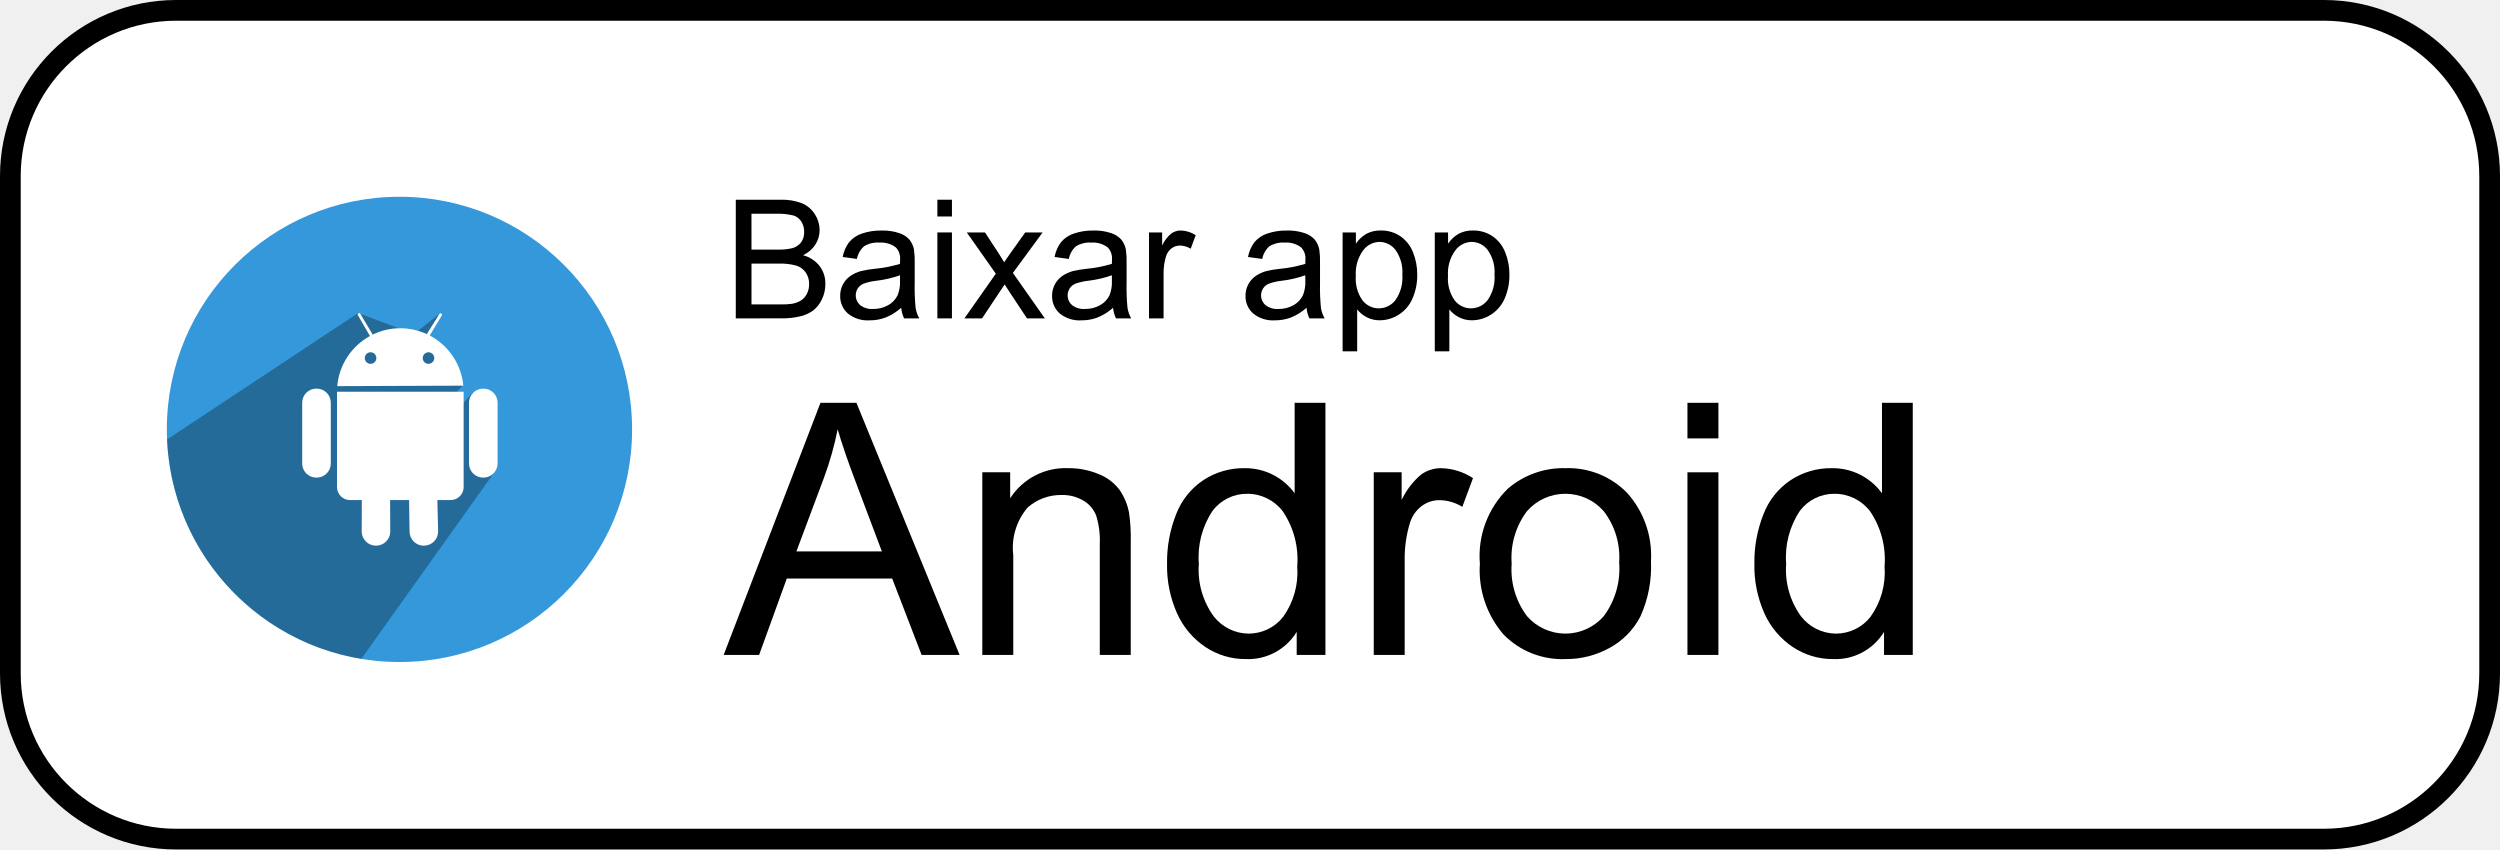
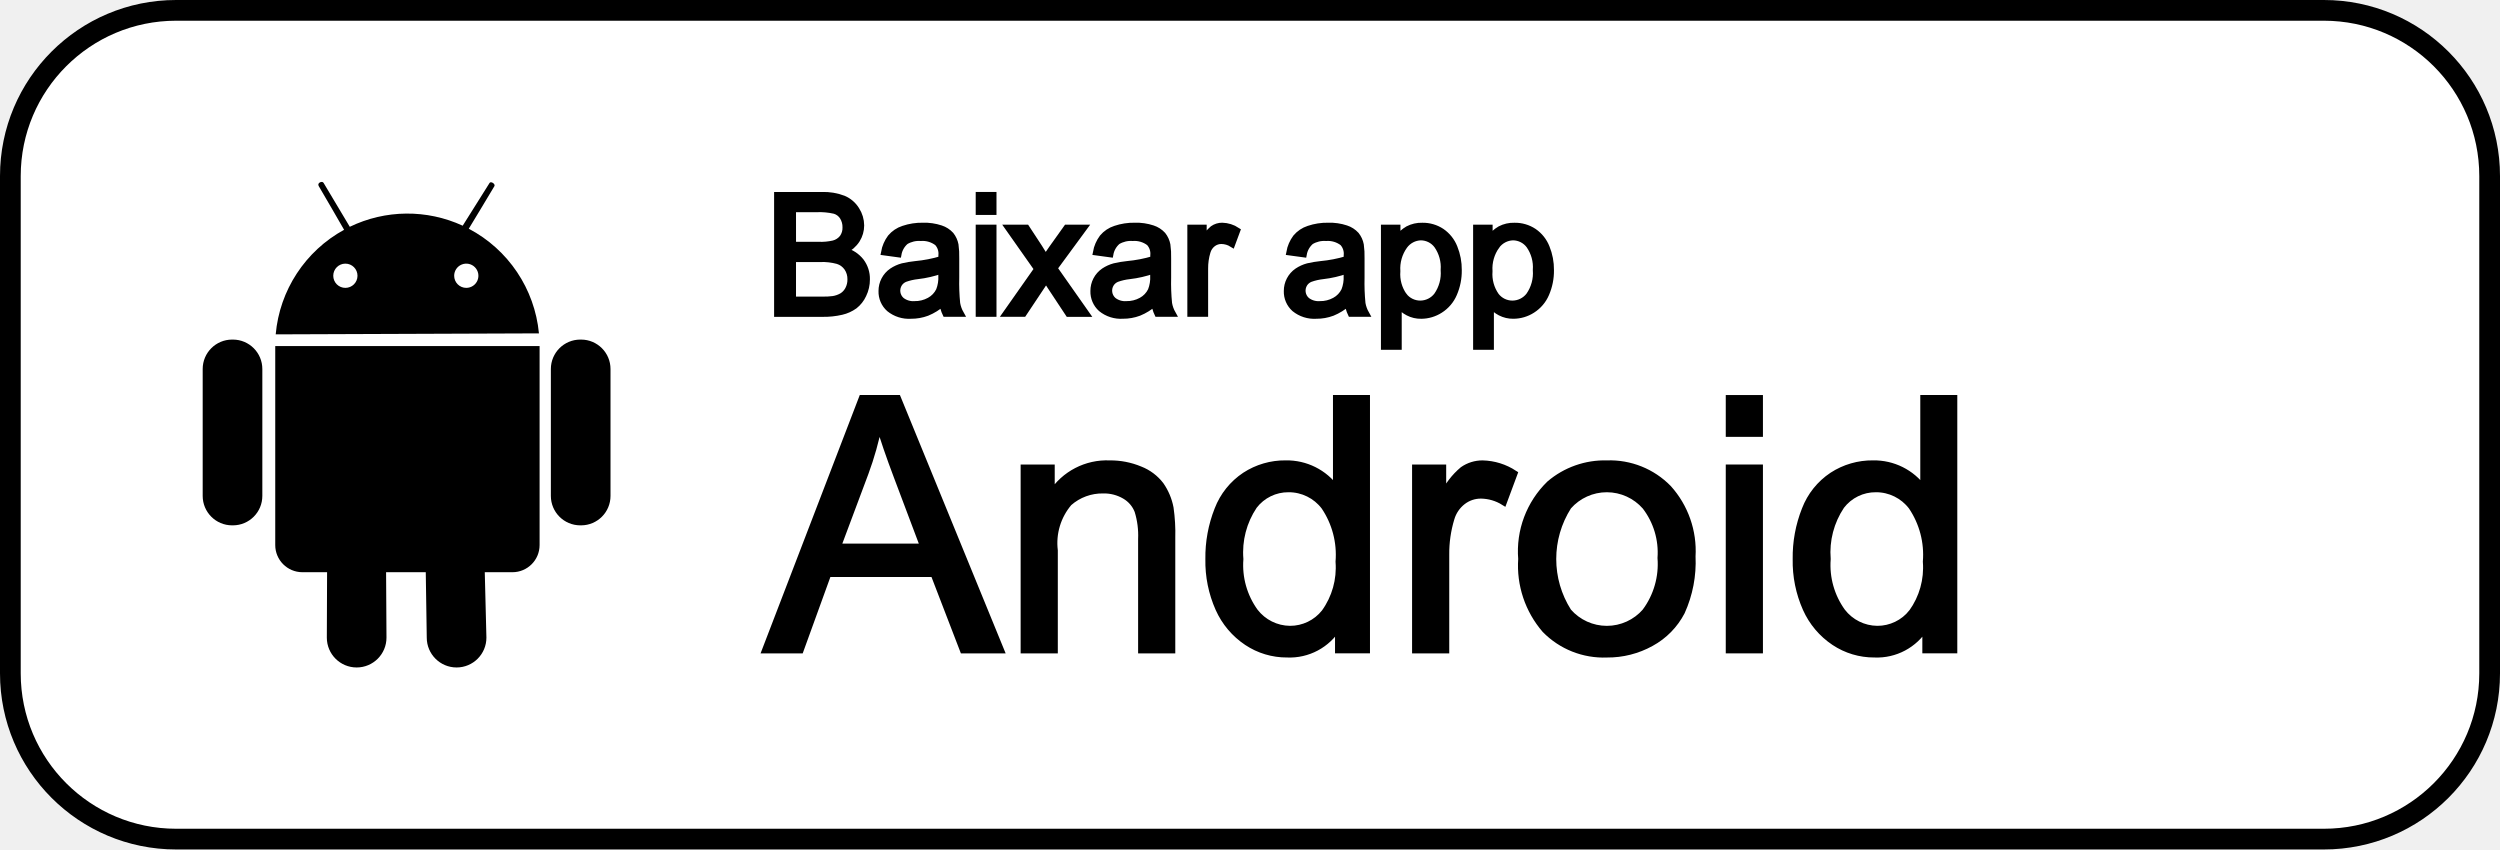
<svg xmlns="http://www.w3.org/2000/svg" id="Camada_1" data-name="Camada 1" viewBox="0 0 120.664 41">
  <defs>
-     <style>.cls-1,.cls-4{fill:#fff;}.cls-1{stroke:#000;stroke-miterlimit:10;}.cls-2{fill:#3498db;}.cls-3,.cls-4{fill-rule:evenodd;}.cls-3{isolation:isolate;opacity:0.3;}</style>
+     <style>.cls-1{fill:#fff;}.cls-1,.cls-3{stroke:#000;stroke-miterlimit:10;}.cls-2{fill-rule:evenodd;}.cls-3{stroke-width:0.3px;}</style>
  </defs>
  <rect class="cls-1" x="0.5" y="0.5" width="119.664" height="40" rx="8" />
-   <circle class="cls-2" cx="19.28" cy="20.725" r="11.228" />
-   <path class="cls-3" d="M468.688,506.269l-9.221,6.1a11.232,11.232,0,0,0,9.373,10.593l6.493-9.103-1.096-3.772-1.447,1.623-.351-.482,1.316-1.491-1.798-2.281.702-1.184-1.272,1.009Z" transform="translate(-451.4042 -491.1593)" />
-   <path class="cls-4" d="M474.741,514.211h-.02a.68.68,0,0,1-.68-.681V510.597a.68.68,0,0,1,.68-.681h.02a.68.68,0,0,1,.68.681v2.934A.68.68,0,0,1,474.741,514.211Zm-1.587,1.084h-.641l.038,1.513a.689.689,0,1,1-1.379,0l-.023-1.513H470.232l.009,1.513a.689.689,0,1,1-1.379,0l.006-1.513h-.571a.628.628,0,0,1-.627-.628v-4.601h6.112v4.601A.628.628,0,0,1,473.154,515.295Zm-3.894-7.918s-.539-.935-.585-1.009.081-.13.112-.075.606,1.015.606,1.015a3.057,3.057,0,0,1,2.611-.025s.591-.945.622-.99.139.024.112.075c-.027.05-.593.985-.593.985a3.064,3.064,0,0,1,1.623,2.42l-6.087.023A3.064,3.064,0,0,1,469.261,507.377Zm2.825,1.344a.28.28,0,1,0-.279-.28A.28.28,0,0,0,472.086,508.721Zm-2.795,0a.28.28,0,1,0-.28-.28A.28.28,0,0,0,469.29,508.721Zm-2.6,5.491h-.02a.68.68,0,0,1-.68-.681V510.597a.68.68,0,0,1,.68-.681h.02a.68.68,0,0,1,.68.681v2.934A.68.68,0,0,1,466.691,514.211Z" transform="translate(-451.4042 -491.1593)" />
-   <path d="M486.917,506.526v-5.727h2.148a2.662,2.662,0,0,1,1.053.174,1.355,1.355,0,0,1,.621.535,1.408,1.408,0,0,1,.225.756,1.299,1.299,0,0,1-.199.691,1.422,1.422,0,0,1-.602.523,1.497,1.497,0,0,1,.799.52,1.392,1.392,0,0,1,.279.867,1.673,1.673,0,0,1-.17.748,1.45,1.45,0,0,1-.42.533,1.753,1.753,0,0,1-.627.283,3.805,3.805,0,0,1-.924.096Zm.758-3.32H488.913a2.757,2.757,0,0,0,.723-.066.802.802,0,0,0,.436-.285.821.821,0,0,0,.146-.5.92.92,0,0,0-.137-.502.691.691,0,0,0-.391-.297,3.269,3.269,0,0,0-.871-.08h-1.145Zm0,2.645h1.426a3.305,3.305,0,0,0,.516-.027,1.24,1.24,0,0,0,.438-.156.831.831,0,0,0,.289-.318.995.995,0,0,0,.113-.482.952.952,0,0,0-.164-.557.866.866,0,0,0-.455-.332,2.814,2.814,0,0,0-.838-.096h-1.324Z" transform="translate(-451.4042 -491.1593)" />
-   <path d="M494.901,506.015a2.625,2.625,0,0,1-.752.469,2.17,2.17,0,0,1-.775.137,1.508,1.508,0,0,1-1.051-.334,1.103,1.103,0,0,1-.367-.854,1.156,1.156,0,0,1,.502-.961,1.714,1.714,0,0,1,.506-.23,4.963,4.963,0,0,1,.625-.105,6.434,6.434,0,0,0,1.254-.242c.002-.096.004-.158.004-.184a.776.776,0,0,0-.199-.605,1.178,1.178,0,0,0-.801-.238,1.244,1.244,0,0,0-.732.174,1.061,1.061,0,0,0-.35.615l-.688-.094a1.706,1.706,0,0,1,.309-.713,1.35,1.35,0,0,1,.621-.418,2.77,2.77,0,0,1,.941-.146,2.488,2.488,0,0,1,.863.125,1.138,1.138,0,0,1,.488.314,1.106,1.106,0,0,1,.219.479,3.958,3.958,0,0,1,.035.648v.938a9.986,9.986,0,0,0,.045,1.24,1.562,1.562,0,0,0,.178.498h-.734A1.499,1.499,0,0,1,494.901,506.015Zm-.059-1.57a5.163,5.163,0,0,1-1.148.266,2.637,2.637,0,0,0-.613.141.613.613,0,0,0-.277.229.622.622,0,0,0,.115.803.916.916,0,0,0,.623.188,1.448,1.448,0,0,0,.723-.178,1.097,1.097,0,0,0,.465-.486,1.695,1.695,0,0,0,.113-.703Z" transform="translate(-451.4042 -491.1593)" />
-   <path d="M496.647,501.608v-.809h.703v.809Zm0,4.918V502.378h.703v4.148Z" transform="translate(-451.4042 -491.1593)" />
-   <path d="M497.952,506.526l1.516-2.156-1.402-1.992h.879l.637.973q.179.278.289.465.172-.258.316-.457l.699-.98h.84l-1.434,1.953,1.543,2.195h-.863l-.852-1.289-.227-.348-1.09,1.637Z" transform="translate(-451.4042 -491.1593)" />
-   <path d="M505.128,506.015a2.625,2.625,0,0,1-.752.469,2.169,2.169,0,0,1-.775.137,1.508,1.508,0,0,1-1.051-.334,1.103,1.103,0,0,1-.367-.854,1.156,1.156,0,0,1,.502-.961,1.714,1.714,0,0,1,.506-.23,4.963,4.963,0,0,1,.625-.105,6.434,6.434,0,0,0,1.254-.242c.002-.096.004-.158.004-.184a.776.776,0,0,0-.199-.605,1.178,1.178,0,0,0-.801-.238,1.244,1.244,0,0,0-.732.174,1.061,1.061,0,0,0-.35.615l-.688-.094a1.706,1.706,0,0,1,.309-.713,1.35,1.35,0,0,1,.621-.418,2.77,2.77,0,0,1,.941-.146,2.488,2.488,0,0,1,.863.125,1.137,1.137,0,0,1,.488.314,1.106,1.106,0,0,1,.219.479,3.957,3.957,0,0,1,.035.648v.938a9.984,9.984,0,0,0,.045,1.24,1.562,1.562,0,0,0,.178.498h-.734A1.499,1.499,0,0,1,505.128,506.015Zm-.059-1.57a5.163,5.163,0,0,1-1.148.266,2.637,2.637,0,0,0-.613.141.613.613,0,0,0-.277.229.621.621,0,0,0,.115.803.916.916,0,0,0,.623.188,1.448,1.448,0,0,0,.723-.178,1.097,1.097,0,0,0,.465-.486,1.695,1.695,0,0,0,.113-.703Z" transform="translate(-451.4042 -491.1593)" />
-   <path d="M506.862,506.526V502.378h.633v.629a1.717,1.717,0,0,1,.447-.582.781.781,0,0,1,.451-.141,1.373,1.373,0,0,1,.723.227l-.242.652a1.006,1.006,0,0,0-.516-.152.671.671,0,0,0-.414.139.751.751,0,0,0-.262.385,2.739,2.739,0,0,0-.117.82v2.172Z" transform="translate(-451.4042 -491.1593)" />
-   <path d="M514.464,506.015a2.612,2.612,0,0,1-.752.469,2.166,2.166,0,0,1-.775.137,1.508,1.508,0,0,1-1.051-.334,1.103,1.103,0,0,1-.367-.854,1.156,1.156,0,0,1,.502-.961,1.714,1.714,0,0,1,.506-.23,4.963,4.963,0,0,1,.625-.105,6.418,6.418,0,0,0,1.254-.242c.003-.096.004-.158.004-.184a.776.776,0,0,0-.199-.605,1.177,1.177,0,0,0-.801-.238,1.245,1.245,0,0,0-.732.174,1.061,1.061,0,0,0-.35.615l-.688-.094a1.706,1.706,0,0,1,.309-.713,1.35,1.35,0,0,1,.621-.418,2.772,2.772,0,0,1,.941-.146,2.484,2.484,0,0,1,.863.125,1.132,1.132,0,0,1,.488.314,1.095,1.095,0,0,1,.219.479,3.958,3.958,0,0,1,.035.648v.938a10.091,10.091,0,0,0,.045,1.24,1.586,1.586,0,0,0,.178.498h-.734A1.521,1.521,0,0,1,514.464,506.015Zm-.059-1.57a5.15,5.15,0,0,1-1.148.266,2.637,2.637,0,0,0-.613.141.613.613,0,0,0-.277.229.622.622,0,0,0,.115.803.916.916,0,0,0,.623.188,1.447,1.447,0,0,0,.723-.178,1.094,1.094,0,0,0,.465-.486,1.687,1.687,0,0,0,.113-.703Z" transform="translate(-451.4042 -491.1593)" />
-   <path d="M516.206,508.116V502.378h.641v.539a1.579,1.579,0,0,1,.512-.475,1.405,1.405,0,0,1,.691-.158,1.639,1.639,0,0,1,.938.273,1.677,1.677,0,0,1,.613.771,2.822,2.822,0,0,1,.207,1.092,2.774,2.774,0,0,1-.229,1.146,1.725,1.725,0,0,1-.664.781,1.703,1.703,0,0,1-.916.271,1.319,1.319,0,0,1-.631-.148,1.441,1.441,0,0,1-.459-.375v2.02Zm.637-3.641a1.801,1.801,0,0,0,.324,1.184.996.996,0,0,0,.785.383,1.017,1.017,0,0,0,.803-.396,1.881,1.881,0,0,0,.334-1.229,1.831,1.831,0,0,0-.326-1.188.982.982,0,0,0-.779-.395,1.013,1.013,0,0,0-.795.42A1.879,1.879,0,0,0,516.843,504.476Z" transform="translate(-451.4042 -491.1593)" />
-   <path d="M520.655,508.116V502.378h.641v.539a1.579,1.579,0,0,1,.512-.475,1.408,1.408,0,0,1,.691-.158,1.639,1.639,0,0,1,.938.273,1.677,1.677,0,0,1,.613.771,2.822,2.822,0,0,1,.207,1.092,2.774,2.774,0,0,1-.229,1.146,1.725,1.725,0,0,1-.664.781,1.703,1.703,0,0,1-.916.271,1.322,1.322,0,0,1-.631-.148,1.441,1.441,0,0,1-.459-.375v2.02Zm.637-3.641a1.807,1.807,0,0,0,.324,1.184.993.993,0,0,0,.785.383,1.017,1.017,0,0,0,.803-.396,1.881,1.881,0,0,0,.334-1.229,1.831,1.831,0,0,0-.326-1.188.982.982,0,0,0-.779-.395,1.012,1.012,0,0,0-.795.42A1.879,1.879,0,0,0,521.292,504.476Z" transform="translate(-451.4042 -491.1593)" />
-   <path d="M486.332,522.77l4.673-12.169h1.735l4.98,12.169h-1.834l-1.419-3.686h-5.088l-1.336,3.686Zm3.511-4.997h4.125l-1.27-3.37q-.581-1.536-.863-2.523a15.487,15.487,0,0,1-.656,2.324Z" transform="translate(-451.4042 -491.1593)" />
-   <path d="M498.816,522.77v-8.815h1.345v1.253a3.17,3.17,0,0,1,2.806-1.452,3.691,3.691,0,0,1,1.465.286,2.31,2.31,0,0,1,1,.751,2.886,2.886,0,0,1,.465,1.104,8.566,8.566,0,0,1,.083,1.452v5.421h-1.494v-5.362a4.018,4.018,0,0,0-.174-1.365,1.435,1.435,0,0,0-.619-.723,1.967,1.967,0,0,0-1.042-.27,2.425,2.425,0,0,0-1.648.605,2.992,2.992,0,0,0-.693,2.3v4.814Z" transform="translate(-451.4042 -491.1593)" />
-   <path d="M513.99,522.77v-1.112a2.742,2.742,0,0,1-2.465,1.312,3.46,3.46,0,0,1-1.938-.581,3.826,3.826,0,0,1-1.37-1.623,5.616,5.616,0,0,1-.485-2.395,6.261,6.261,0,0,1,.44-2.395,3.473,3.473,0,0,1,1.32-1.648,3.527,3.527,0,0,1,1.967-.572,2.938,2.938,0,0,1,2.432,1.212v-4.366h1.486V522.77Zm-4.723-4.399a3.825,3.825,0,0,0,.714,2.531,2.151,2.151,0,0,0,1.685.839A2.114,2.114,0,0,0,513.33,520.94a3.693,3.693,0,0,0,.686-2.445,4.146,4.146,0,0,0-.697-2.656,2.146,2.146,0,0,0-1.719-.847,2.07,2.07,0,0,0-1.664.813A4.015,4.015,0,0,0,509.267,518.371Z" transform="translate(-451.4042 -491.1593)" />
-   <path d="M517.709,522.77v-8.815h1.346v1.336a3.637,3.637,0,0,1,.95-1.236,1.658,1.658,0,0,1,.958-.299,2.913,2.913,0,0,1,1.536.481l-.515,1.386a2.137,2.137,0,0,0-1.096-.323,1.418,1.418,0,0,0-.88.295,1.594,1.594,0,0,0-.556.817,5.819,5.819,0,0,0-.25,1.743v4.615Z" transform="translate(-451.4042 -491.1593)" />
-   <path d="M522.831,518.362a4.544,4.544,0,0,1,1.361-3.627,4.1,4.1,0,0,1,2.772-.979,3.953,3.953,0,0,1,2.972,1.191,4.529,4.529,0,0,1,1.154,3.291,5.839,5.839,0,0,1-.511,2.677,3.613,3.613,0,0,1-1.486,1.515,4.318,4.318,0,0,1-2.129.54,3.959,3.959,0,0,1-2.992-1.188A4.741,4.741,0,0,1,522.831,518.362Zm1.535,0a3.757,3.757,0,0,0,.739,2.536,2.459,2.459,0,0,0,3.71-.004,3.84,3.84,0,0,0,.739-2.582,3.643,3.643,0,0,0-.743-2.478,2.462,2.462,0,0,0-3.706-.004A3.738,3.738,0,0,0,524.366,518.362Z" transform="translate(-451.4042 -491.1593)" />
-   <path d="M532.85,512.319v-1.718h1.494v1.718Zm0,10.451v-8.815h1.494v8.815Z" transform="translate(-451.4042 -491.1593)" />
-   <path d="M542.338,522.77v-1.112a2.742,2.742,0,0,1-2.465,1.312,3.461,3.461,0,0,1-1.938-.581,3.826,3.826,0,0,1-1.37-1.623,5.616,5.616,0,0,1-.485-2.395,6.252,6.252,0,0,1,.44-2.395,3.466,3.466,0,0,1,1.319-1.648,3.529,3.529,0,0,1,1.968-.572,2.938,2.938,0,0,1,2.432,1.212v-4.366h1.486V522.77Zm-4.723-4.399a3.828,3.828,0,0,0,.713,2.531,2.153,2.153,0,0,0,1.686.839,2.114,2.114,0,0,0,1.664-.801,3.693,3.693,0,0,0,.686-2.445,4.146,4.146,0,0,0-.697-2.656,2.146,2.146,0,0,0-1.719-.847,2.07,2.07,0,0,0-1.664.813A4.018,4.018,0,0,0,537.615,518.371Z" transform="translate(-451.4042 -491.1593)" />
+   <path class="cls-2" d="M479.452,516.809h-.041a1.42,1.42,0,0,1-1.419-1.421v-6.124a1.42,1.42,0,0,1,1.419-1.421h.041a1.42,1.42,0,0,1,1.419,1.421v6.124A1.42,1.42,0,0,1,479.452,516.809Zm-3.313,2.262h-1.337l.079,3.158a1.439,1.439,0,1,1-2.879,0l-.048-3.158h-1.915l.019,3.158a1.439,1.439,0,1,1-2.879,0l.012-3.158h-1.193a1.311,1.311,0,0,1-1.309-1.312V508.156h12.759v9.604A1.311,1.311,0,0,1,476.14,519.071Zm-8.128-16.529s-1.124-1.952-1.222-2.106.168-.272.233-.156c.065.116,1.265,2.119,1.265,2.119a6.382,6.382,0,0,1,5.45-.053s1.234-1.972,1.298-2.066c.064-.094.289.051.233.156-.056.105-1.238,2.056-1.238,2.056a6.396,6.396,0,0,1,3.387,5.051l-12.706.048A6.396,6.396,0,0,1,468.012,502.543Zm5.897,2.805a.585.585,0,1,0-.583-.585A.584.584,0,0,0,473.909,505.347Zm-5.835,0a.585.585,0,1,0-.584-.585A.584.584,0,0,0,468.074,505.347Zm-5.426,11.462h-.041a1.42,1.42,0,0,1-1.419-1.421v-6.124a1.42,1.42,0,0,1,1.419-1.421h.041a1.42,1.42,0,0,1,1.419,1.421v6.124A1.42,1.42,0,0,1,462.647,516.809Z" transform="translate(-451.4042 -491.4527)" />
+   <path class="cls-3" d="M492.024,506.499a1.753,1.753,0,0,0,.627-.283,1.45,1.45,0,0,0,.42-.533,1.673,1.673,0,0,0,.17-.748,1.392,1.392,0,0,0-.279-.867,1.497,1.497,0,0,0-.799-.52,1.422,1.422,0,0,0,.602-.523,1.299,1.299,0,0,0,.199-.691,1.409,1.409,0,0,0-.225-.756,1.355,1.355,0,0,0-.621-.535,2.661,2.661,0,0,0-1.053-.174h-2.148v5.727h2.184A3.805,3.805,0,0,0,492.024,506.499Zm-2.35-4.955h1.145a3.269,3.269,0,0,1,.871.08.691.691,0,0,1,.391.297.92.92,0,0,1,.137.502.821.821,0,0,1-.146.5.802.802,0,0,1-.436.285,2.756,2.756,0,0,1-.723.066h-1.238Zm0,2.406H490.999a2.815,2.815,0,0,1,.838.096.866.866,0,0,1,.455.332.952.952,0,0,1,.164.557.995.995,0,0,1-.113.482.831.831,0,0,1-.289.318,1.24,1.24,0,0,1-.438.156,3.306,3.306,0,0,1-.516.027h-1.426Z" transform="translate(-451.4042 -491.4527)" />
+   <path class="cls-3" d="M495.589,504.204a4.961,4.961,0,0,0-.625.105,1.714,1.714,0,0,0-.506.23,1.156,1.156,0,0,0-.502.961,1.103,1.103,0,0,0,.367.854,1.508,1.508,0,0,0,1.051.334,2.169,2.169,0,0,0,.775-.137,2.625,2.625,0,0,0,.752-.469,1.499,1.499,0,0,0,.141.512h.734a1.562,1.562,0,0,1-.178-.498,9.986,9.986,0,0,1-.045-1.24v-.938a3.957,3.957,0,0,0-.035-.648,1.106,1.106,0,0,0-.219-.479,1.137,1.137,0,0,0-.488-.314,2.488,2.488,0,0,0-.863-.125,2.77,2.77,0,0,0-.941.146,1.35,1.35,0,0,0-.621.418,1.705,1.705,0,0,0-.309.713l.688.094a1.061,1.061,0,0,1,.35-.615,1.244,1.244,0,0,1,.732-.174,1.178,1.178,0,0,1,.801.238.776.776,0,0,1,.199.605c0,.026-.001.087-.004.184A6.434,6.434,0,0,1,495.589,504.204Zm1.254.566a1.695,1.695,0,0,1-.113.703,1.097,1.097,0,0,1-.465.486,1.448,1.448,0,0,1-.723.178.916.916,0,0,1-.623-.188.621.621,0,0,1-.115-.803.613.613,0,0,1,.277-.229,2.637,2.637,0,0,1,.613-.141,5.164,5.164,0,0,0,1.148-.266Z" transform="translate(-451.4042 -491.4527)" />
+   <rect class="cls-3" x="47.243" y="9.415" width="0.703" height="0.809" />
+   <rect class="cls-3" x="47.243" y="10.993" width="0.703" height="4.148" />
+   <path class="cls-3" d="M502.12,505.306l.852,1.289h.863l-1.543-2.195,1.434-1.953h-.84l-.699.98q-.144.199-.316.457-.109-.188-.289-.465l-.637-.973h-.879l1.402,1.992-1.516,2.156h.852l1.09-1.637Z" transform="translate(-451.4042 -491.4527)" />
+   <path class="cls-3" d="M507.78,504.856v-.938a3.959,3.959,0,0,0-.035-.648,1.106,1.106,0,0,0-.219-.479,1.137,1.137,0,0,0-.488-.314,2.488,2.488,0,0,0-.863-.125,2.77,2.77,0,0,0-.941.146,1.35,1.35,0,0,0-.621.418,1.706,1.706,0,0,0-.309.713l.688.094a1.061,1.061,0,0,1,.35-.615,1.244,1.244,0,0,1,.732-.174,1.178,1.178,0,0,1,.801.238.776.776,0,0,1,.199.605c0,.026-.001.087-.004.184a6.434,6.434,0,0,1-1.254.242,4.961,4.961,0,0,0-.625.105,1.714,1.714,0,0,0-.506.23,1.156,1.156,0,0,0-.502.961,1.103,1.103,0,0,0,.367.854,1.508,1.508,0,0,0,1.051.334,2.169,2.169,0,0,0,.775-.137,2.626,2.626,0,0,0,.752-.469,1.499,1.499,0,0,0,.141.512h.734a1.562,1.562,0,0,1-.178-.498A9.986,9.986,0,0,1,507.78,504.856Zm-.711-.086a1.695,1.695,0,0,1-.113.703,1.097,1.097,0,0,1-.465.486,1.448,1.448,0,0,1-.723.178.916.916,0,0,1-.623-.188.622.622,0,0,1-.115-.803.613.613,0,0,1,.277-.229,2.637,2.637,0,0,1,.613-.141,5.164,5.164,0,0,0,1.148-.266Z" transform="translate(-451.4042 -491.4527)" />
+   <path class="cls-3" d="M510.358,503.079a1.006,1.006,0,0,1,.516.152l.242-.652a1.373,1.373,0,0,0-.723-.227.781.781,0,0,0-.451.141,1.717,1.717,0,0,0-.447.582v-.629h-.633v4.148h.703v-2.172a2.739,2.739,0,0,1,.117-.82.75.75,0,0,1,.262-.385A.671.671,0,0,1,510.358,503.079Z" transform="translate(-451.4042 -491.4527)" />
+   <path class="cls-3" d="M515.151,504.204a4.961,4.961,0,0,0-.625.105,1.714,1.714,0,0,0-.506.23,1.156,1.156,0,0,0-.502.961,1.103,1.103,0,0,0,.367.854,1.508,1.508,0,0,0,1.051.334,2.165,2.165,0,0,0,.775-.137,2.612,2.612,0,0,0,.752-.469,1.521,1.521,0,0,0,.141.512h.734a1.586,1.586,0,0,1-.178-.498,10.089,10.089,0,0,1-.045-1.24v-.938a3.957,3.957,0,0,0-.035-.648,1.095,1.095,0,0,0-.219-.479,1.131,1.131,0,0,0-.488-.314,2.484,2.484,0,0,0-.863-.125,2.772,2.772,0,0,0-.941.146,1.35,1.35,0,0,0-.621.418,1.705,1.705,0,0,0-.309.713l.688.094a1.061,1.061,0,0,1,.35-.615,1.245,1.245,0,0,1,.732-.174,1.177,1.177,0,0,1,.801.238.776.776,0,0,1,.199.605c0,.026-.001.087-.004.184A6.418,6.418,0,0,1,515.151,504.204Zm1.254.566a1.687,1.687,0,0,1-.113.703,1.094,1.094,0,0,1-.465.486,1.447,1.447,0,0,1-.723.178.916.916,0,0,1-.623-.188.621.621,0,0,1-.115-.803.613.613,0,0,1,.277-.229,2.637,2.637,0,0,1,.613-.141,5.15,5.15,0,0,0,1.148-.266Z" transform="translate(-451.4042 -491.4527)" />
+   <path class="cls-3" d="M520.915,506.417a1.725,1.725,0,0,0,.664-.781,2.774,2.774,0,0,0,.229-1.146,2.822,2.822,0,0,0-.207-1.092,1.677,1.677,0,0,0-.613-.771,1.639,1.639,0,0,0-.938-.273,1.405,1.405,0,0,0-.691.158,1.579,1.579,0,0,0-.512.475v-.539H518.206v5.738h.703v-2.02a1.441,1.441,0,0,0,.459.375,1.319,1.319,0,0,0,.631.148A1.703,1.703,0,0,0,520.915,506.417Zm-1.748-.689a1.801,1.801,0,0,1-.324-1.184,1.879,1.879,0,0,1,.346-1.221,1.012,1.012,0,0,1,.795-.42.982.982,0,0,1,.779.395,1.831,1.831,0,0,1,.326,1.188,1.881,1.881,0,0,1-.334,1.229,1.017,1.017,0,0,1-.803.396A.996.996,0,0,1,519.167,505.727Z" transform="translate(-451.4042 -491.4527)" />
+   <path class="cls-3" d="M523.358,506.165a1.441,1.441,0,0,0,.459.375,1.322,1.322,0,0,0,.631.148,1.703,1.703,0,0,0,.916-.271,1.725,1.725,0,0,0,.664-.781,2.774,2.774,0,0,0,.229-1.146,2.822,2.822,0,0,0-.207-1.092,1.677,1.677,0,0,0-.613-.771,1.639,1.639,0,0,0-.938-.273,1.408,1.408,0,0,0-.691.158,1.579,1.579,0,0,0-.512.475v-.539h-.641v5.738h.703Zm.279-2.842a1.013,1.013,0,0,1,.795-.42.982.982,0,0,1,.779.395,1.831,1.831,0,0,1,.326,1.188,1.881,1.881,0,0,1-.334,1.229,1.017,1.017,0,0,1-.803.396.993.993,0,0,1-.785-.383,1.807,1.807,0,0,1-.324-1.184A1.879,1.879,0,0,1,523.638,503.323Z" transform="translate(-451.4042 -491.4527)" />
+   <path class="cls-3" d="M493.005,510.669,488.332,522.838h1.71l1.336-3.686h5.088l1.419,3.686h1.834l-4.98-12.169Zm-1.162,7.172,1.336-3.569a15.489,15.489,0,0,0,.656-2.324q.282.988.863,2.523l1.27,3.37Z" transform="translate(-451.4042 -491.4527)" />
+   <path class="cls-3" d="M507.432,514.861a2.31,2.31,0,0,0-1-.751,3.691,3.691,0,0,0-1.465-.286,3.17,3.17,0,0,0-2.806,1.452V514.023h-1.345v8.815h1.494v-4.814a2.992,2.992,0,0,1,.693-2.3,2.425,2.425,0,0,1,1.648-.605,1.967,1.967,0,0,1,1.042.27,1.435,1.435,0,0,1,.619.723,4.018,4.018,0,0,1,.174,1.365v5.362h1.494v-5.421a8.566,8.566,0,0,0-.083-1.452A2.886,2.886,0,0,0,507.432,514.861Z" transform="translate(-451.4042 -491.4527)" />
+   <path class="cls-3" d="M515.891,515.035a2.938,2.938,0,0,0-2.432-1.212,3.527,3.527,0,0,0-1.967.572,3.473,3.473,0,0,0-1.32,1.648,6.261,6.261,0,0,0-.44,2.395,5.616,5.616,0,0,0,.485,2.395,3.826,3.826,0,0,0,1.37,1.623,3.461,3.461,0,0,0,1.938.581,2.742,2.742,0,0,0,2.465-1.312v1.112h1.387V510.669h-1.486Zm-.561,5.973a2.114,2.114,0,0,1-1.664.801,2.151,2.151,0,0,1-1.685-.839,3.825,3.825,0,0,1-.714-2.531,4.015,4.015,0,0,1,.668-2.565,2.07,2.07,0,0,1,1.664-.813,2.146,2.146,0,0,1,1.719.847,4.146,4.146,0,0,1,.697,2.656A3.693,3.693,0,0,1,515.33,521.008Z" transform="translate(-451.4042 -491.4527)" />
+   <path class="cls-3" d="M522.005,514.122a3.637,3.637,0,0,0-.95,1.236V514.023h-1.346v8.815h1.494V518.223a5.82,5.82,0,0,1,.25-1.743,1.594,1.594,0,0,1,.556-.817,1.418,1.418,0,0,1,.88-.295,2.137,2.137,0,0,1,1.096.323l.515-1.386a2.913,2.913,0,0,0-1.536-.481A1.658,1.658,0,0,0,522.005,514.122Z" transform="translate(-451.4042 -491.4527)" />
+   <path class="cls-3" d="M528.965,513.824a4.1,4.1,0,0,0-2.772.979A4.544,4.544,0,0,0,524.831,518.43,4.74,4.74,0,0,0,525.973,521.85a3.959,3.959,0,0,0,2.992,1.188,4.318,4.318,0,0,0,2.129-.54,3.613,3.613,0,0,0,1.486-1.515,5.839,5.839,0,0,0,.511-2.677,4.529,4.529,0,0,0-1.154-3.291A3.953,3.953,0,0,0,528.965,513.824Zm1.851,7.139a2.459,2.459,0,0,1-3.71.004,4.712,4.712,0,0,1,0-5.067,2.462,2.462,0,0,1,3.706.004,3.643,3.643,0,0,1,.743,2.478A3.841,3.841,0,0,1,530.815,520.962Z" transform="translate(-451.4042 -491.4527)" />
+   <rect class="cls-3" x="83.445" y="22.57" width="1.494" height="8.815" />
+   <rect class="cls-3" x="83.445" y="19.217" width="1.494" height="1.718" />
+   <path class="cls-3" d="M544.238,510.669v4.366a2.938,2.938,0,0,0-2.432-1.212,3.529,3.529,0,0,0-1.968.572,3.466,3.466,0,0,0-1.319,1.648,6.251,6.251,0,0,0-.44,2.395,5.616,5.616,0,0,0,.485,2.395,3.826,3.826,0,0,0,1.37,1.623,3.461,3.461,0,0,0,1.938.581,2.742,2.742,0,0,0,2.465-1.312v1.112h1.387V510.669Zm-.561,10.339a2.114,2.114,0,0,1-1.664.801,2.153,2.153,0,0,1-1.686-.839,3.828,3.828,0,0,1-.713-2.531,4.018,4.018,0,0,1,.668-2.565,2.07,2.07,0,0,1,1.664-.813,2.146,2.146,0,0,1,1.719.847,4.146,4.146,0,0,1,.697,2.656A3.693,3.693,0,0,1,543.678,521.008Z" transform="translate(-451.4042 -491.4527)" />
</svg>
